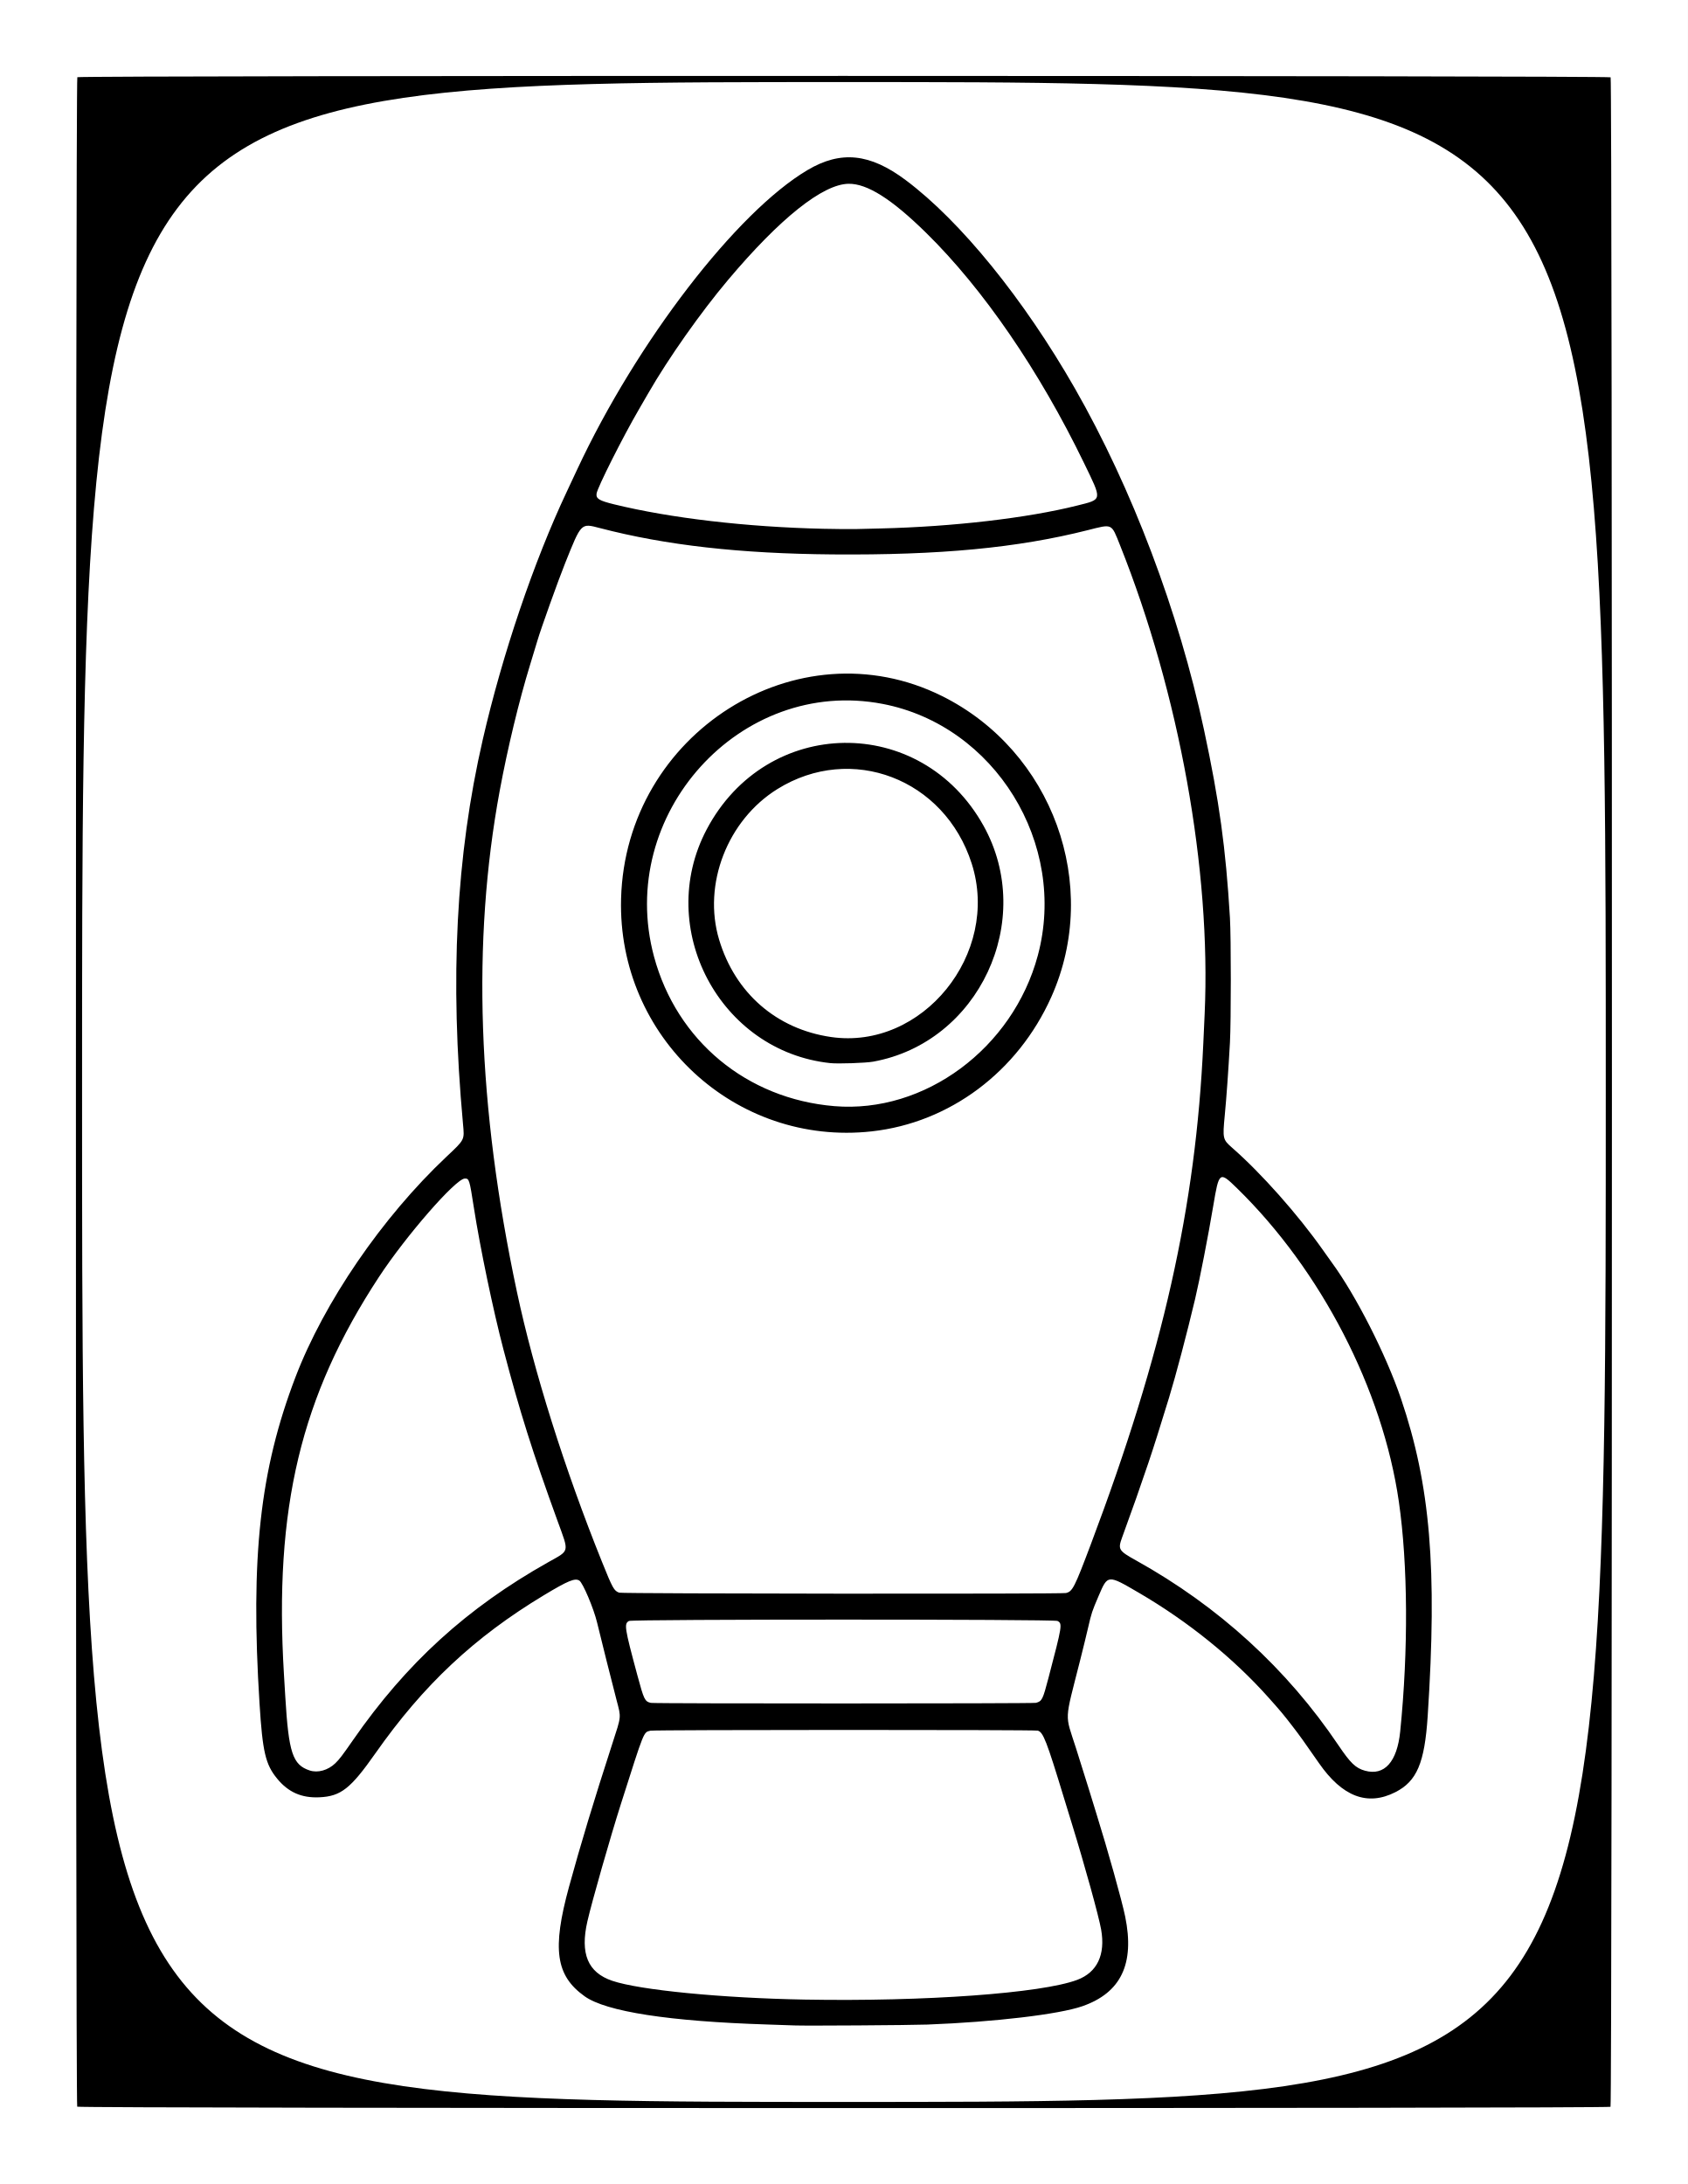
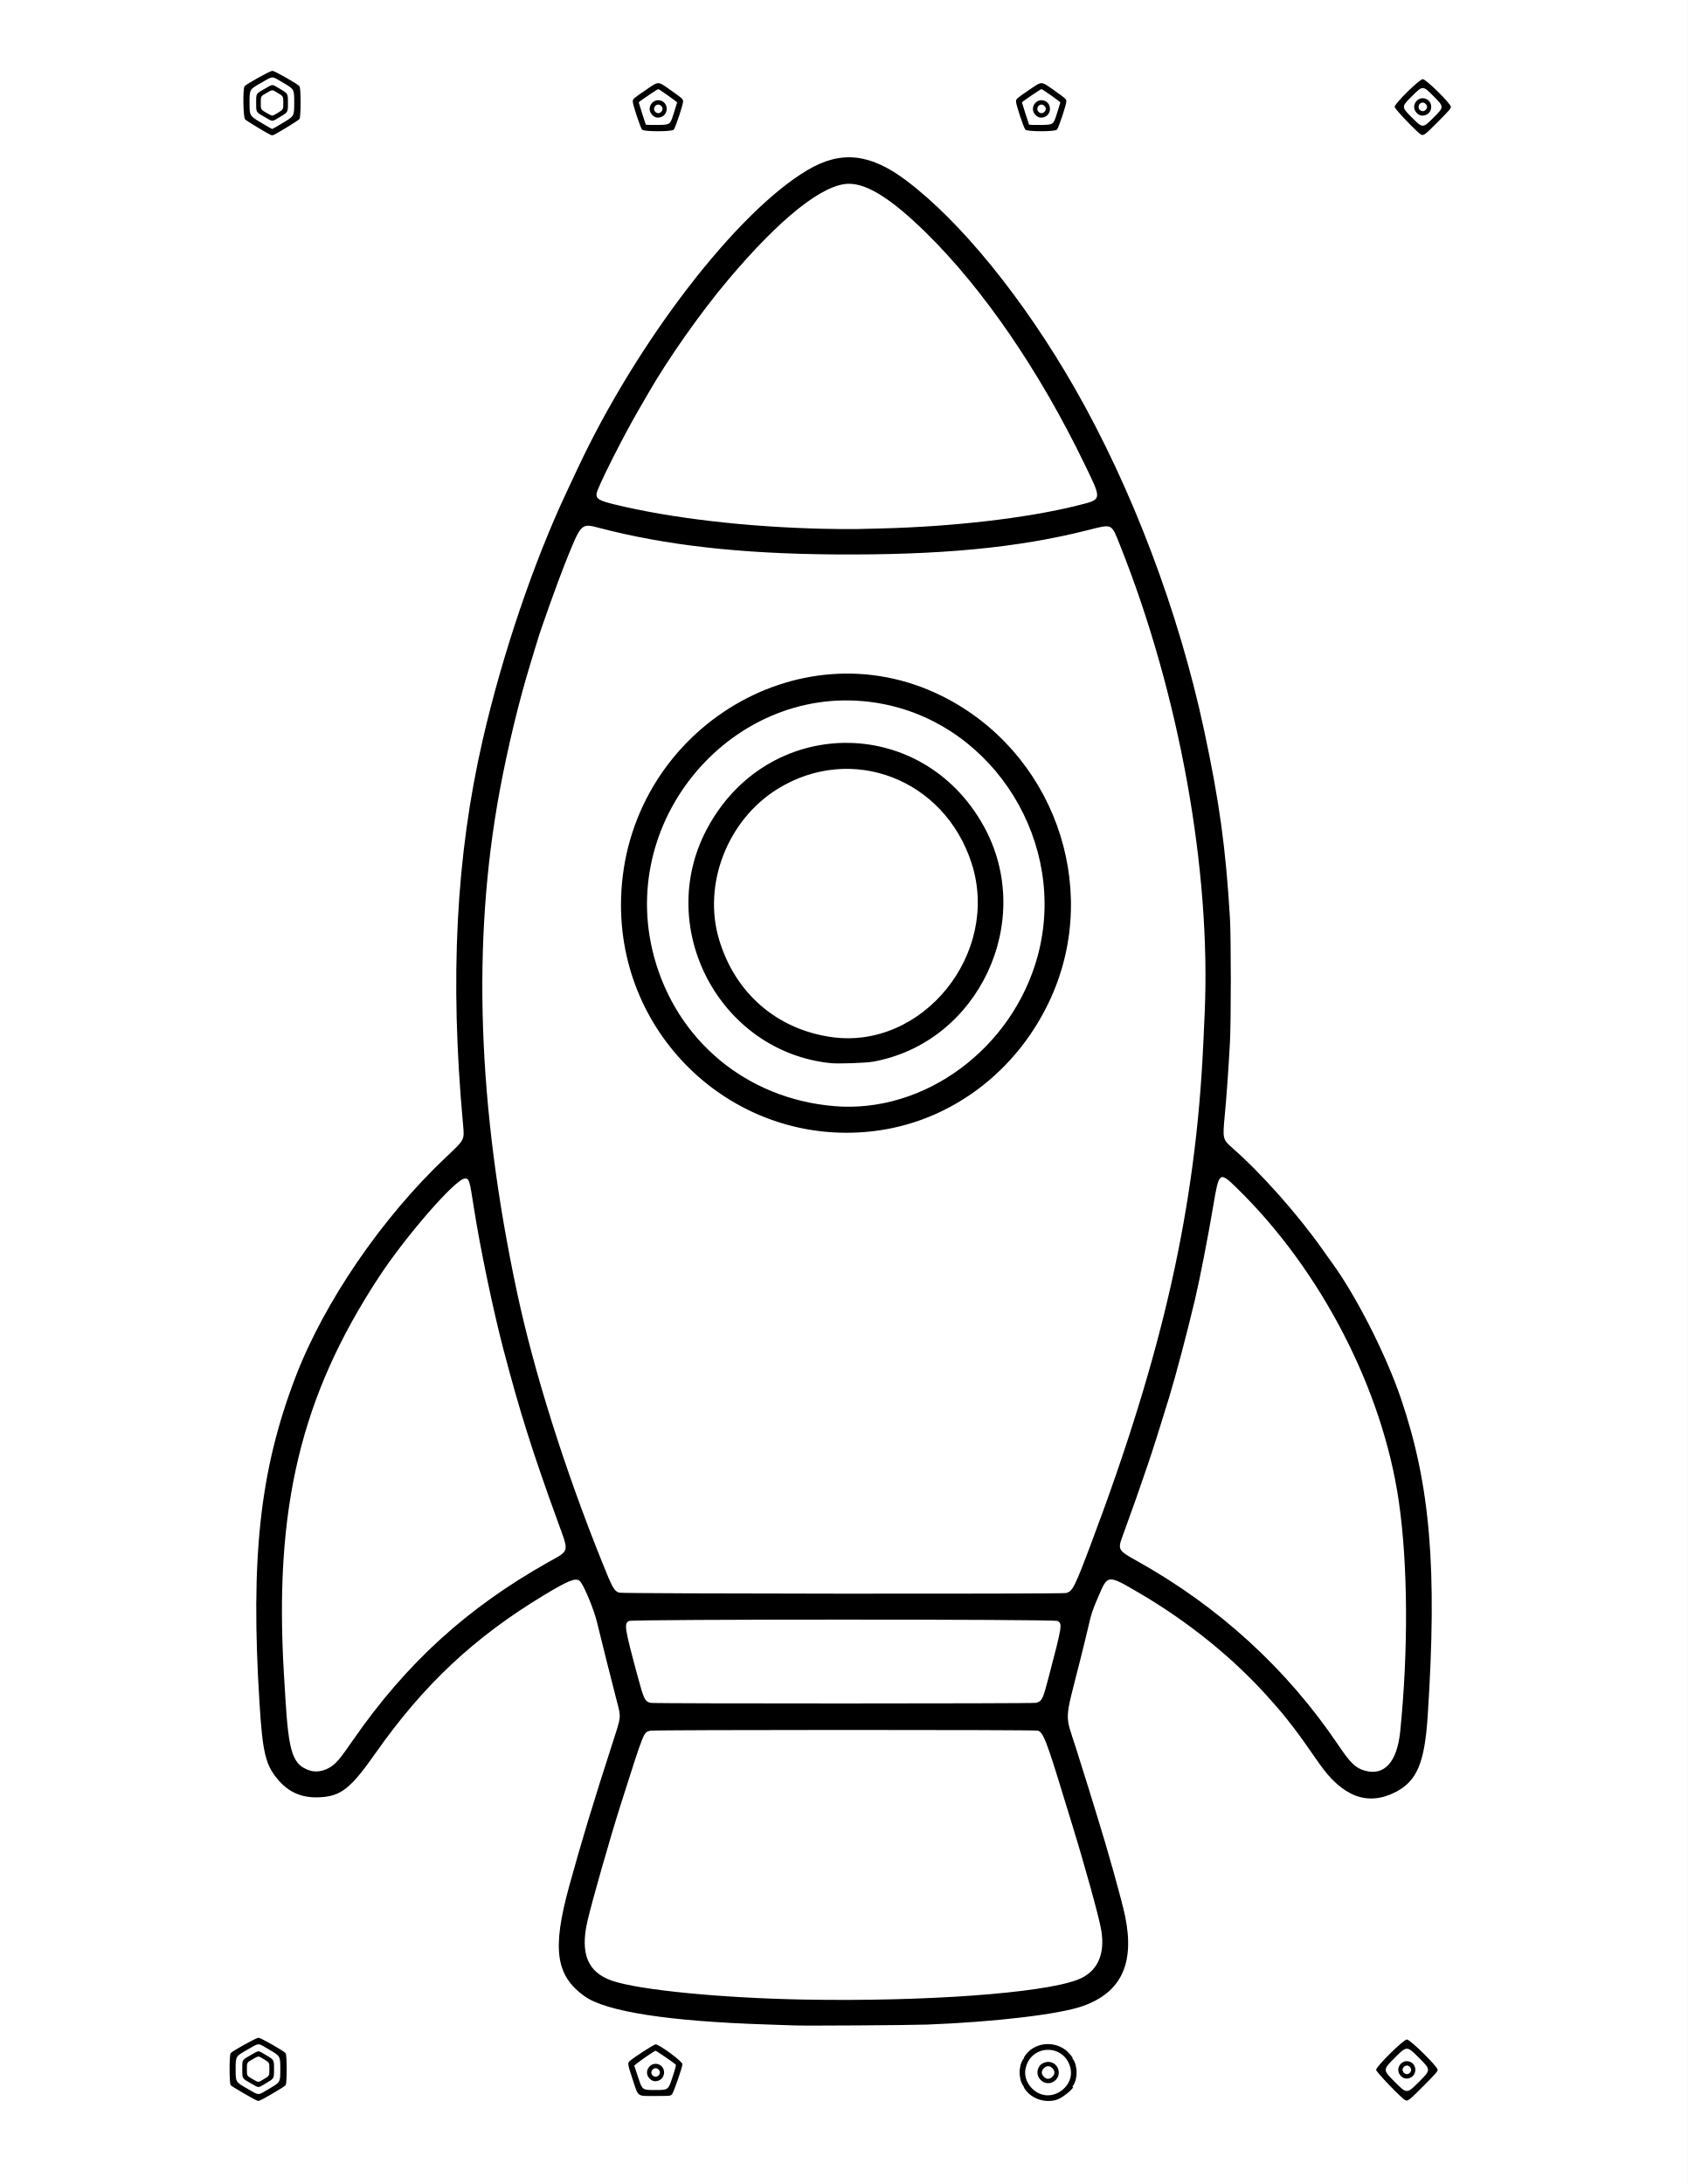
<svg xmlns="http://www.w3.org/2000/svg" width="2550" height="3300" viewBox="0 0 2550 3300" shape-rendering="geometricPrecision">
  <rect width="100%" height="100%" fill="white" />
-   <path fill="#000000" fill-rule="evenodd" d="M 2433.171 3183.345 C 2435.884 3180.890 2436.058 119.826 2433.345 116.829 C 2430.890 114.116 119.826 113.943 116.829 116.655 C 114.116 119.110 113.942 3180.174 116.655 3183.171 C 119.110 3185.884 2430.174 3186.057 2433.171 3183.345 Z M 124.000 1650.000 C 124.000 124.000 124.000 124.000 1275.000 124.000 C 2426.000 124.000 2426.000 124.000 2426.000 1650.000 C 2426.000 3176.000 2426.000 3176.000 1275.000 3176.000 C 124.000 3176.000 124.000 3176.000 124.000 1650.000 Z M 1401.000 3059.097 C 1502.337 3055.237 1599.801 3043.704 1635.198 3031.383 C 1693.621 3011.047 1714.516 2967.365 1699.956 2896.000 C 1695.051 2871.961 1673.641 2795.455 1656.159 2739.500 C 1653.925 2732.350 1648.726 2715.475 1644.606 2702.000 C 1640.486 2688.525 1631.934 2661.253 1625.603 2641.396 C 1608.571 2587.982 1607.829 2603.858 1631.796 2509.000 C 1636.174 2491.675 1641.655 2469.227 1643.977 2459.116 C 1649.022 2437.154 1649.856 2434.639 1659.745 2411.566 C 1673.735 2378.923 1673.209 2378.963 1720.999 2406.900 C 1795.278 2450.322 1863.295 2505.327 1916.521 2565.018 C 1934.877 2585.603 1938.736 2590.213 1952.115 2607.541 C 1963.600 2622.416 1969.282 2630.330 1992.738 2664.122 C 2027.951 2714.851 2065.960 2729.319 2108.019 2708.005 C 2140.593 2691.498 2152.329 2663.920 2156.960 2593.000 C 2171.549 2369.549 2160.997 2244.128 2116.603 2113.298 C 2094.062 2046.872 2048.527 1957.291 2011.993 1907.500 C 2009.975 1904.750 2004.013 1896.372 1998.743 1888.883 C 1961.042 1835.303 1905.475 1772.670 1861.652 1734.361 C 1847.300 1721.814 1846.990 1720.456 1850.400 1685.000 C 1852.956 1658.421 1855.802 1618.446 1858.197 1575.500 C 1859.943 1544.175 1859.951 1416.008 1858.208 1387.000 C 1851.817 1280.629 1842.250 1211.278 1818.963 1102.500 C 1780.786 924.174 1710.229 737.678 1623.762 586.546 C 1546.545 451.582 1451.240 334.236 1368.513 272.264 C 1314.329 231.674 1270.409 227.129 1220.091 256.905 C 1112.843 320.370 962.138 516.286 871.943 709.500 C 865.781 722.700 858.724 737.775 856.260 743.000 C 806.417 848.725 758.919 988.912 729.374 1117.500 C 688.870 1293.782 679.364 1478.408 699.483 1698.000 C 701.765 1722.905 702.532 1721.381 674.298 1748.005 C 577.365 1839.409 489.745 1967.398 446.332 2081.000 C 392.679 2221.401 378.229 2352.755 392.097 2574.000 C 396.689 2647.260 401.119 2666.130 418.762 2687.579 C 435.623 2708.077 455.689 2716.928 482.500 2715.693 C 515.010 2714.196 529.652 2702.691 567.265 2649.090 C 639.710 2545.854 716.717 2473.624 821.885 2410.267 C 858.266 2388.350 868.801 2384.019 875.330 2388.296 C 880.664 2391.792 897.039 2430.534 902.043 2451.500 C 907.031 2472.399 925.416 2545.622 931.545 2569.000 C 938.569 2595.795 938.937 2592.016 925.171 2634.500 C 897.045 2721.296 877.374 2786.305 859.660 2851.000 C 833.867 2945.203 839.584 2985.200 883.305 3016.398 C 915.784 3039.574 1011.102 3054.298 1159.000 3058.985 C 1177.975 3059.586 1196.650 3060.228 1200.500 3060.410 C 1215.237 3061.109 1375.770 3060.058 1401.000 3059.097 Z M 1216.000 3021.344 C 1090.399 3019.099 966.290 3006.989 924.947 2992.943 C 888.057 2980.411 876.219 2952.004 887.463 2903.000 C 894.313 2873.149 921.899 2776.508 937.989 2726.000 C 973.992 2612.978 972.078 2617.729 982.681 2615.059 C 988.493 2613.595 1562.811 2613.512 1567.908 2614.974 C 1576.104 2617.324 1581.221 2630.497 1607.544 2717.000 C 1610.640 2727.175 1616.022 2744.725 1619.504 2756.000 C 1638.838 2818.610 1660.057 2895.359 1663.600 2915.500 C 1670.301 2953.587 1657.682 2980.176 1627.518 2991.530 C 1573.671 3011.797 1397.202 3024.583 1216.000 3021.344 Z M 467.836 2675.146 C 442.106 2666.624 436.108 2648.510 431.036 2564.000 C 430.458 2554.375 429.538 2539.075 428.992 2530.000 C 413.861 2278.749 454.267 2109.748 572.591 1929.384 C 613.259 1867.393 688.426 1781.167 702.138 1780.777 C 708.847 1780.586 709.268 1781.935 715.961 1825.000 C 725.305 1885.128 745.025 1979.674 760.597 2039.000 C 785.299 2133.111 804.755 2194.758 842.559 2298.708 C 860.015 2346.706 861.114 2342.031 828.000 2360.650 C 705.702 2429.413 613.911 2513.057 533.510 2629.000 C 517.301 2652.374 512.755 2658.329 506.566 2664.296 C 495.586 2674.882 480.121 2679.214 467.836 2675.146 Z M 2062.105 2675.481 C 2048.075 2671.543 2040.280 2664.051 2022.051 2636.985 C 1944.208 2521.402 1841.057 2427.168 1716.575 2357.916 C 1689.797 2343.018 1688.688 2341.181 1695.382 2322.791 C 1712.773 2275.008 1721.148 2251.241 1735.128 2210.000 C 1742.140 2189.317 1753.516 2153.386 1766.157 2112.000 C 1776.592 2077.837 1793.004 2015.699 1805.510 1963.000 C 1812.422 1933.877 1825.479 1866.872 1833.047 1821.691 C 1841.701 1770.026 1842.376 1769.529 1868.840 1795.356 C 1995.872 1919.329 2088.920 2099.543 2113.390 2269.000 C 2127.113 2364.032 2127.874 2493.267 2115.434 2616.234 C 2110.775 2662.280 2091.473 2683.725 2062.105 2675.481 Z M 983.275 2573.029 C 974.147 2570.860 972.917 2568.333 962.917 2531.212 C 943.489 2459.087 942.621 2453.449 950.297 2449.252 C 955.247 2446.545 1592.720 2446.526 1597.667 2449.233 C 1605.311 2453.415 1605.008 2455.327 1583.988 2535.500 C 1575.406 2568.236 1574.305 2570.433 1565.219 2572.956 C 1560.818 2574.178 988.414 2574.250 983.275 2573.029 Z M 935.500 2406.510 C 927.667 2403.763 925.723 2400.271 909.260 2359.366 C 852.916 2219.369 806.575 2072.207 780.983 1952.000 C 721.381 1672.049 712.805 1422.713 754.942 1194.936 C 766.817 1130.747 784.173 1058.769 800.906 1004.323 C 805.270 990.120 810.295 973.550 812.072 967.500 C 817.188 950.078 843.250 877.301 853.790 851.000 C 878.479 789.396 877.491 790.392 906.407 797.939 C 1005.811 823.886 1118.069 836.581 1258.000 837.703 C 1420.328 839.004 1537.117 827.896 1643.439 801.046 C 1681.182 791.514 1678.805 790.415 1692.013 823.500 C 1781.618 1047.943 1829.831 1314.843 1819.998 1532.000 C 1819.438 1544.375 1818.513 1564.625 1817.944 1577.000 C 1806.583 1823.918 1757.156 2043.939 1647.999 2333.500 C 1623.261 2399.123 1620.397 2404.729 1610.423 2407.043 C 1603.285 2408.698 940.247 2408.174 935.500 2406.510 Z M 1317.000 1709.486 C 1434.818 1696.445 1537.682 1619.476 1588.278 1506.500 C 1663.966 1337.494 1590.267 1134.660 1423.000 1051.623 C 1205.026 943.415 944.919 1107.833 938.317 1358.000 C 932.803 1566.968 1110.923 1732.297 1317.000 1709.486 Z M 1260.500 1671.370 C 1128.236 1660.327 1022.426 1572.587 988.111 1445.500 C 930.099 1230.652 1118.554 1022.271 1333.500 1063.593 C 1502.996 1096.178 1613.267 1275.020 1567.922 1443.790 C 1530.232 1584.069 1396.917 1682.760 1260.500 1671.370 Z M 1319.000 1604.176 C 1478.966 1575.421 1565.494 1390.412 1485.817 1247.500 C 1391.425 1078.195 1158.211 1081.472 1067.586 1253.377 C 988.900 1402.634 1087.441 1588.726 1254.500 1606.359 C 1266.194 1607.593 1307.829 1606.184 1319.000 1604.176 Z M 1255.500 1566.913 C 1173.186 1554.952 1110.655 1500.542 1086.435 1419.803 C 1061.388 1336.306 1098.961 1239.221 1174.500 1192.254 C 1286.190 1122.810 1426.973 1176.731 1468.008 1304.669 C 1511.742 1441.025 1393.482 1586.963 1255.500 1566.913 Z M 1243.500 798.978 C 1128.146 796.373 1013.133 782.923 927.925 762.071 C 905.080 756.481 900.271 753.537 901.306 745.776 C 902.502 736.804 940.795 660.655 965.163 618.790 C 969.097 612.031 975.553 600.875 979.509 594.000 C 1009.823 541.317 1058.547 472.125 1099.921 423.005 C 1178.403 329.833 1242.981 278.294 1282.000 277.692 C 1310.141 277.258 1347.205 300.716 1399.369 351.975 C 1485.454 436.566 1570.146 560.072 1637.678 699.500 C 1665.511 756.964 1665.958 754.212 1627.228 763.938 C 1552.280 782.760 1439.675 795.874 1330.500 798.493 C 1318.400 798.784 1301.750 799.189 1293.500 799.395 C 1285.250 799.600 1262.750 799.412 1243.500 798.978 Z" />
+   <path fill="#000000" fill-rule="evenodd" d="M 412.497 3162.917 C 422.153 3157.332 430.716 3151.816 431.526 3150.659 C 433.697 3147.560 433.690 3105.430 431.519 3102.331 C 429.301 3099.163 393.840 3079.000 390.488 3079.000 C 387.111 3079.000 350.615 3099.284 348.461 3102.358 C 346.318 3105.419 346.318 3147.581 348.461 3150.642 C 349.736 3152.461 384.982 3172.981 389.000 3174.242 C 391.294 3174.962 393.570 3173.865 412.497 3162.917 Z M 1598.119 3172.070 C 1607.188 3168.655 1625.300 3153.079 1620.312 3152.985 C 1619.865 3152.976 1619.973 3152.639 1620.552 3152.235 C 1622.173 3151.103 1625.225 3144.007 1625.566 3140.575 C 1625.735 3138.884 1625.966 3137.500 1626.081 3137.500 C 1626.562 3137.500 1626.670 3126.421 1626.196 3125.586 C 1625.912 3125.083 1625.584 3123.474 1625.469 3122.011 C 1625.230 3118.970 1622.122 3111.861 1620.552 3110.765 C 1619.973 3110.361 1619.865 3110.024 1620.312 3110.015 C 1622.201 3109.980 1614.066 3100.449 1609.119 3096.903 C 1589.802 3083.056 1562.415 3086.930 1549.188 3105.380 C 1547.366 3107.921 1546.241 3110.007 1546.688 3110.015 C 1547.135 3110.024 1547.027 3110.361 1546.448 3110.765 C 1544.827 3111.897 1541.775 3118.993 1541.434 3122.425 C 1541.265 3124.116 1541.034 3125.500 1540.919 3125.500 C 1540.438 3125.500 1540.330 3136.579 1540.804 3137.414 C 1541.088 3137.917 1541.416 3139.526 1541.531 3140.989 C 1541.770 3144.030 1544.878 3151.139 1546.448 3152.235 C 1547.027 3152.639 1547.135 3152.976 1546.688 3152.985 C 1546.241 3152.993 1547.357 3155.062 1549.167 3157.583 C 1559.611 3172.127 1581.090 3178.483 1598.119 3172.070 Z M 2151.250 3151.239 C 2168.683 3133.724 2172.000 3129.928 2172.000 3127.493 C 2172.000 3122.563 2130.495 3081.600 2125.500 3081.600 C 2120.505 3081.600 2079.000 3122.563 2079.000 3127.493 C 2079.000 3130.566 2117.417 3170.590 2123.000 3173.333 C 2126.929 3175.264 2128.779 3173.816 2151.250 3151.239 Z M 1015.114 3164.604 C 1017.666 3162.041 1031.000 3123.679 1031.000 3118.898 C 1031.000 3114.813 996.034 3089.000 990.500 3089.000 C 988.019 3089.000 957.455 3108.715 951.250 3114.317 C 947.970 3117.279 948.312 3119.369 955.750 3141.828 C 964.843 3169.282 961.738 3167.000 990.000 3167.000 C 1012.649 3167.000 1012.735 3166.992 1015.114 3164.604 Z M 1572.268 3164.105 C 1556.693 3158.320 1546.495 3141.781 1549.229 3126.739 C 1556.297 3087.854 1609.395 3087.257 1617.501 3125.971 C 1622.589 3150.273 1595.810 3172.849 1572.268 3164.105 Z M 372.750 3155.422 C 356.000 3145.892 356.000 3145.892 356.000 3126.497 C 356.000 3107.102 356.000 3107.102 372.859 3097.551 C 392.965 3086.161 388.237 3086.178 407.500 3097.429 C 423.500 3106.774 423.500 3106.774 423.500 3126.500 C 423.500 3146.226 423.500 3146.226 407.500 3155.571 C 388.258 3166.810 392.800 3166.830 372.750 3155.422 Z M 2107.240 3145.740 C 2089.000 3127.480 2089.000 3127.480 2107.260 3109.240 C 2125.520 3091.000 2125.520 3091.000 2143.760 3109.260 C 2162.000 3127.520 2162.000 3127.520 2143.740 3145.760 C 2125.480 3164.000 2125.480 3164.000 2107.240 3145.740 Z M 964.587 3140.250 C 961.358 3130.488 958.526 3121.986 958.293 3121.358 C 957.862 3120.197 988.406 3098.667 990.483 3098.667 C 991.535 3098.667 1017.983 3116.771 1020.739 3119.377 C 1021.716 3120.302 1020.666 3124.496 1015.755 3139.274 C 1009.533 3158.000 1009.533 3158.000 989.995 3158.000 C 970.457 3158.000 970.457 3158.000 964.587 3140.250 Z M 401.714 3147.874 C 414.262 3140.447 414.000 3140.902 414.000 3126.500 C 414.000 3112.098 414.262 3112.553 401.714 3105.126 C 389.287 3097.772 391.890 3097.817 379.657 3104.743 C 365.271 3112.888 366.000 3111.738 366.000 3126.309 C 366.000 3141.057 365.442 3140.129 379.000 3147.921 C 391.714 3155.228 389.278 3155.233 401.714 3147.874 Z M 1592.655 3144.748 C 1602.049 3138.328 1601.856 3124.551 1592.280 3117.990 C 1585.230 3113.159 1573.963 3115.637 1569.710 3122.954 C 1560.984 3137.970 1578.387 3154.499 1592.655 3144.748 Z M 381.250 3141.299 C 373.000 3136.627 373.000 3136.627 373.000 3126.492 C 373.000 3116.358 373.000 3116.358 381.336 3111.679 C 391.401 3106.029 389.553 3106.023 399.092 3111.739 C 407.000 3116.479 407.000 3116.479 407.000 3126.500 C 407.000 3136.521 407.000 3136.521 399.092 3141.261 C 389.563 3146.971 391.259 3146.967 381.250 3141.299 Z M 995.383 3143.613 C 1005.845 3139.242 1005.926 3123.792 995.510 3119.440 C 983.625 3114.474 972.465 3128.418 979.932 3138.904 C 983.832 3144.382 989.448 3146.093 995.383 3143.613 Z M 1577.077 3137.923 C 1574.867 3135.713 1574.000 3133.903 1574.000 3131.500 C 1574.000 3129.097 1574.867 3127.287 1577.077 3125.077 C 1579.287 3122.867 1581.097 3122.000 1583.500 3122.000 C 1585.903 3122.000 1587.713 3122.867 1589.923 3125.077 C 1592.133 3127.287 1593.000 3129.097 1593.000 3131.500 C 1593.000 3133.903 1592.133 3135.713 1589.923 3137.923 C 1587.713 3140.133 1585.903 3141.000 1583.500 3141.000 C 1581.097 3141.000 1579.287 3140.133 1577.077 3137.923 Z M 2130.383 3139.613 C 2140.845 3135.242 2140.926 3119.792 2130.510 3115.440 C 2118.625 3110.474 2107.465 3124.418 2114.932 3134.904 C 2118.832 3140.382 2124.448 3142.093 2130.383 3139.613 Z M 986.000 3136.000 C 984.900 3134.900 984.000 3132.875 984.000 3131.500 C 984.000 3130.125 984.900 3128.100 986.000 3127.000 C 987.100 3125.900 989.125 3125.000 990.500 3125.000 C 991.875 3125.000 993.900 3125.900 995.000 3127.000 C 996.100 3128.100 997.000 3130.125 997.000 3131.500 C 997.000 3132.875 996.100 3134.900 995.000 3136.000 C 993.900 3137.100 991.875 3138.000 990.500 3138.000 C 989.125 3138.000 987.100 3137.100 986.000 3136.000 Z M 2121.000 3132.000 C 2119.900 3130.900 2119.000 3128.875 2119.000 3127.500 C 2119.000 3126.125 2119.900 3124.100 2121.000 3123.000 C 2122.100 3121.900 2124.125 3121.000 2125.500 3121.000 C 2126.875 3121.000 2128.900 3121.900 2130.000 3123.000 C 2131.100 3124.100 2132.000 3126.125 2132.000 3127.500 C 2132.000 3128.875 2131.100 3130.900 2130.000 3132.000 C 2128.900 3133.100 2126.875 3134.000 2125.500 3134.000 C 2124.125 3134.000 2122.100 3133.100 2121.000 3132.000 Z M 1401.000 3059.097 C 1502.337 3055.237 1599.801 3043.704 1635.198 3031.383 C 1693.621 3011.047 1714.516 2967.365 1699.956 2896.000 C 1695.051 2871.961 1673.641 2795.455 1656.159 2739.500 C 1653.925 2732.350 1648.726 2715.475 1644.606 2702.000 C 1640.486 2688.525 1631.934 2661.253 1625.603 2641.396 C 1608.571 2587.982 1607.829 2603.858 1631.796 2509.000 C 1636.174 2491.675 1641.655 2469.227 1643.977 2459.116 C 1649.022 2437.154 1649.856 2434.639 1659.745 2411.566 C 1673.735 2378.923 1673.209 2378.963 1720.999 2406.900 C 1795.278 2450.322 1863.295 2505.327 1916.521 2565.018 C 1934.877 2585.603 1938.736 2590.213 1952.115 2607.541 C 1963.600 2622.416 1969.282 2630.330 1992.738 2664.122 C 2027.951 2714.851 2065.960 2729.319 2108.019 2708.005 C 2140.593 2691.498 2152.329 2663.920 2156.960 2593.000 C 2171.549 2369.549 2160.997 2244.128 2116.603 2113.298 C 2094.062 2046.872 2048.527 1957.291 2011.993 1907.500 C 2009.975 1904.750 2004.013 1896.372 1998.743 1888.883 C 1961.042 1835.303 1905.475 1772.670 1861.652 1734.361 C 1847.300 1721.814 1846.990 1720.456 1850.400 1685.000 C 1852.956 1658.421 1855.802 1618.446 1858.197 1575.500 C 1859.943 1544.175 1859.951 1416.008 1858.208 1387.000 C 1851.817 1280.629 1842.250 1211.278 1818.963 1102.500 C 1780.786 924.174 1710.229 737.678 1623.762 586.546 C 1546.545 451.582 1451.240 334.236 1368.513 272.264 C 1314.329 231.674 1270.409 227.129 1220.091 256.905 C 1112.843 320.370 962.138 516.286 871.943 709.500 C 865.781 722.700 858.724 737.775 856.260 743.000 C 806.417 848.725 758.919 988.912 729.374 1117.500 C 688.870 1293.782 679.364 1478.408 699.483 1698.000 C 701.765 1722.905 702.532 1721.381 674.298 1748.005 C 577.365 1839.409 489.745 1967.398 446.332 2081.000 C 392.679 2221.401 378.229 2352.755 392.097 2574.000 C 396.689 2647.260 401.119 2666.130 418.762 2687.579 C 435.623 2708.077 455.689 2716.928 482.500 2715.693 C 515.010 2714.196 529.652 2702.691 567.265 2649.090 C 639.710 2545.854 716.717 2473.624 821.885 2410.267 C 858.266 2388.350 868.801 2384.019 875.330 2388.296 C 880.664 2391.792 897.039 2430.534 902.043 2451.500 C 907.031 2472.399 925.416 2545.622 931.545 2569.000 C 938.569 2595.795 938.937 2592.016 925.171 2634.500 C 897.045 2721.296 877.374 2786.305 859.660 2851.000 C 833.867 2945.203 839.584 2985.200 883.305 3016.398 C 915.784 3039.574 1011.102 3054.298 1159.000 3058.985 C 1177.975 3059.586 1196.650 3060.228 1200.500 3060.410 C 1215.237 3061.109 1375.770 3060.058 1401.000 3059.097 Z M 1216.000 3021.344 C 1090.399 3019.099 966.290 3006.989 924.947 2992.943 C 888.057 2980.411 876.219 2952.004 887.463 2903.000 C 894.313 2873.149 921.899 2776.508 937.989 2726.000 C 973.992 2612.978 972.078 2617.729 982.681 2615.059 C 988.493 2613.595 1562.811 2613.512 1567.908 2614.974 C 1576.104 2617.324 1581.221 2630.497 1607.544 2717.000 C 1610.640 2727.175 1616.022 2744.725 1619.504 2756.000 C 1638.838 2818.610 1660.057 2895.359 1663.600 2915.500 C 1670.301 2953.587 1657.682 2980.176 1627.518 2991.530 C 1573.671 3011.797 1397.202 3024.583 1216.000 3021.344 Z M 467.836 2675.146 C 442.106 2666.624 436.108 2648.510 431.036 2564.000 C 430.458 2554.375 429.538 2539.075 428.992 2530.000 C 413.861 2278.749 454.267 2109.748 572.591 1929.384 C 613.259 1867.393 688.426 1781.167 702.138 1780.777 C 708.847 1780.586 709.268 1781.935 715.961 1825.000 C 725.305 1885.128 745.025 1979.674 760.597 2039.000 C 785.299 2133.111 804.755 2194.758 842.559 2298.708 C 860.015 2346.706 861.114 2342.031 828.000 2360.650 C 705.702 2429.413 613.911 2513.057 533.510 2629.000 C 517.301 2652.374 512.755 2658.329 506.566 2664.296 C 495.586 2674.882 480.121 2679.214 467.836 2675.146 Z M 2062.105 2675.481 C 2048.075 2671.543 2040.280 2664.051 2022.051 2636.985 C 1944.208 2521.402 1841.057 2427.168 1716.575 2357.916 C 1689.797 2343.018 1688.688 2341.181 1695.382 2322.791 C 1712.773 2275.008 1721.148 2251.241 1735.128 2210.000 C 1742.140 2189.317 1753.516 2153.386 1766.157 2112.000 C 1776.592 2077.837 1793.004 2015.699 1805.510 1963.000 C 1812.422 1933.877 1825.479 1866.872 1833.047 1821.691 C 1841.701 1770.026 1842.376 1769.529 1868.840 1795.356 C 1995.872 1919.329 2088.920 2099.543 2113.390 2269.000 C 2127.113 2364.032 2127.874 2493.267 2115.434 2616.234 C 2110.775 2662.280 2091.473 2683.725 2062.105 2675.481 Z M 983.275 2573.029 C 974.147 2570.860 972.917 2568.333 962.917 2531.212 C 943.489 2459.087 942.621 2453.449 950.297 2449.252 C 955.247 2446.545 1592.720 2446.526 1597.667 2449.233 C 1605.311 2453.415 1605.008 2455.327 1583.988 2535.500 C 1575.406 2568.236 1574.305 2570.433 1565.219 2572.956 C 1560.818 2574.178 988.414 2574.250 983.275 2573.029 Z M 935.500 2406.510 C 927.667 2403.763 925.723 2400.271 909.260 2359.366 C 852.916 2219.369 806.575 2072.207 780.983 1952.000 C 721.381 1672.049 712.805 1422.713 754.942 1194.936 C 766.817 1130.747 784.173 1058.769 800.906 1004.323 C 805.270 990.120 810.295 973.550 812.072 967.500 C 817.188 950.078 843.250 877.301 853.790 851.000 C 878.479 789.396 877.491 790.392 906.407 797.939 C 1005.811 823.886 1118.069 836.581 1258.000 837.703 C 1420.328 839.004 1537.117 827.896 1643.439 801.046 C 1681.182 791.514 1678.805 790.415 1692.013 823.500 C 1781.618 1047.943 1829.831 1314.843 1819.998 1532.000 C 1819.438 1544.375 1818.513 1564.625 1817.944 1577.000 C 1806.583 1823.918 1757.156 2043.939 1647.999 2333.500 C 1623.261 2399.123 1620.397 2404.729 1610.423 2407.043 C 1603.285 2408.698 940.247 2408.174 935.500 2406.510 Z M 1317.000 1709.486 C 1434.818 1696.445 1537.682 1619.476 1588.278 1506.500 C 1663.966 1337.494 1590.267 1134.660 1423.000 1051.623 C 1205.026 943.415 944.919 1107.833 938.317 1358.000 C 932.803 1566.968 1110.923 1732.297 1317.000 1709.486 Z M 1260.500 1671.370 C 1128.236 1660.327 1022.426 1572.587 988.111 1445.500 C 930.099 1230.652 1118.554 1022.271 1333.500 1063.593 C 1502.996 1096.178 1613.267 1275.020 1567.922 1443.790 C 1530.232 1584.069 1396.917 1682.760 1260.500 1671.370 Z M 1319.000 1604.176 C 1478.966 1575.421 1565.494 1390.412 1485.817 1247.500 C 1391.425 1078.195 1158.211 1081.472 1067.586 1253.377 C 988.900 1402.634 1087.441 1588.726 1254.500 1606.359 C 1266.194 1607.593 1307.829 1606.184 1319.000 1604.176 Z M 1255.500 1566.913 C 1173.186 1554.952 1110.655 1500.542 1086.435 1419.803 C 1061.388 1336.306 1098.961 1239.221 1174.500 1192.254 C 1286.190 1122.810 1426.973 1176.731 1468.008 1304.669 C 1511.742 1441.025 1393.482 1586.963 1255.500 1566.913 Z M 1243.500 798.978 C 1128.146 796.373 1013.133 782.923 927.925 762.071 C 905.080 756.481 900.271 753.537 901.306 745.776 C 902.502 736.804 940.795 660.655 965.163 618.790 C 969.097 612.031 975.553 600.875 979.509 594.000 C 1009.823 541.317 1058.547 472.125 1099.921 423.005 C 1178.403 329.833 1242.981 278.294 1282.000 277.692 C 1310.141 277.258 1347.205 300.716 1399.369 351.975 C 1485.454 436.566 1570.146 560.072 1637.678 699.500 C 1665.511 756.964 1665.958 754.212 1627.228 763.938 C 1552.280 782.760 1439.675 795.874 1330.500 798.493 C 1318.400 798.784 1301.750 799.189 1293.500 799.395 C 1285.250 799.600 1262.750 799.412 1243.500 798.978 Z M 432.723 192.805 C 442.746 186.816 451.633 180.934 452.473 179.735 C 454.694 176.564 454.734 133.493 452.519 130.331 C 450.301 127.163 414.840 107.000 411.488 107.000 C 408.111 107.000 371.615 127.284 369.461 130.358 C 366.697 134.305 367.374 177.208 370.250 180.337 C 372.423 182.701 404.748 202.227 409.275 203.910 C 412.300 205.035 412.108 205.126 432.723 192.805 Z M 2173.250 183.235 C 2188.904 167.493 2192.000 163.903 2192.000 161.492 C 2192.000 156.579 2154.484 119.600 2149.500 119.600 C 2144.516 119.600 2107.000 156.579 2107.000 161.492 C 2107.000 164.560 2141.473 200.621 2147.000 203.335 C 2150.900 205.249 2152.823 203.777 2173.250 183.235 Z M 1017.782 195.988 C 1020.216 193.721 1032.000 158.388 1032.000 153.358 C 1032.000 149.597 1031.200 148.874 1012.372 135.637 C 993.493 122.363 995.695 122.363 976.159 135.649 C 956.925 148.729 956.000 149.542 956.000 153.358 C 956.000 158.388 967.784 193.721 970.218 195.988 C 973.543 199.086 1014.457 199.086 1017.782 195.988 Z M 1596.782 195.988 C 1599.216 193.721 1611.000 158.388 1611.000 153.358 C 1611.000 149.597 1610.200 148.874 1591.372 135.637 C 1572.493 122.363 1574.695 122.363 1555.159 135.649 C 1535.925 148.729 1535.000 149.542 1535.000 153.358 C 1535.000 158.388 1546.784 193.721 1549.218 195.988 C 1552.543 199.086 1593.457 199.086 1596.782 195.988 Z M 393.750 184.934 C 377.000 174.942 377.000 174.942 377.000 155.022 C 377.000 135.102 377.000 135.102 393.859 125.551 C 413.965 114.161 409.237 114.178 428.500 125.429 C 444.500 134.774 444.500 134.774 444.500 155.074 C 444.500 175.374 444.500 175.374 428.191 185.187 C 419.221 190.584 411.571 194.983 411.191 194.962 C 410.811 194.942 402.962 190.429 393.750 184.934 Z M 2133.239 177.739 C 2117.000 161.478 2117.000 161.478 2133.261 145.239 C 2149.522 129.000 2149.522 129.000 2165.761 145.261 C 2182.000 161.522 2182.000 161.522 2165.739 177.761 C 2149.478 194.000 2149.478 194.000 2133.239 177.739 Z M 975.694 188.272 C 975.152 187.345 965.000 155.434 965.000 154.657 C 965.000 153.792 993.196 134.667 994.472 134.667 C 995.884 134.667 1023.008 153.824 1022.980 154.802 C 1022.969 155.186 1020.581 162.925 1017.673 172.000 C 1012.386 188.500 1012.386 188.500 994.266 188.772 C 984.300 188.922 975.942 188.697 975.694 188.272 Z M 1554.694 188.272 C 1554.152 187.345 1544.000 155.434 1544.000 154.657 C 1544.000 153.792 1572.196 134.667 1573.472 134.667 C 1574.884 134.667 1602.008 153.824 1601.980 154.802 C 1601.969 155.186 1599.581 162.925 1596.673 172.000 C 1591.386 188.500 1591.386 188.500 1573.266 188.772 C 1563.300 188.922 1554.942 188.697 1554.694 188.272 Z M 422.714 176.874 C 435.262 169.447 435.000 169.902 435.000 155.500 C 435.000 141.098 435.262 141.553 422.714 134.126 C 410.287 126.772 412.890 126.817 400.657 133.743 C 386.271 141.888 387.000 140.738 387.000 155.309 C 387.000 170.057 386.442 169.129 400.000 176.921 C 412.714 184.228 410.278 184.233 422.714 176.874 Z M 999.383 176.613 C 1009.845 172.242 1009.926 156.792 999.510 152.440 C 987.625 147.474 976.465 161.418 983.932 171.904 C 987.832 177.382 993.448 179.093 999.383 176.613 Z M 1578.383 176.613 C 1588.845 172.242 1588.926 156.792 1578.510 152.440 C 1566.625 147.474 1555.465 161.418 1562.932 171.904 C 1566.832 177.382 1572.448 179.093 1578.383 176.613 Z M 402.250 170.299 C 394.000 165.627 394.000 165.627 394.000 155.492 C 394.000 145.358 394.000 145.358 402.336 140.679 C 412.401 135.029 410.553 135.023 420.092 140.739 C 428.000 145.479 428.000 145.479 428.000 155.500 C 428.000 165.521 428.000 165.521 420.092 170.261 C 410.563 175.971 412.259 175.967 402.250 170.299 Z M 2154.383 173.613 C 2164.845 169.242 2164.926 153.792 2154.510 149.440 C 2142.625 144.474 2131.465 158.418 2138.932 168.904 C 2142.832 174.382 2148.448 176.093 2154.383 173.613 Z M 990.000 169.000 C 986.039 165.039 988.919 158.000 994.500 158.000 C 997.709 158.000 1001.000 161.291 1001.000 164.500 C 1001.000 167.709 997.709 171.000 994.500 171.000 C 993.125 171.000 991.100 170.100 990.000 169.000 Z M 1569.000 169.000 C 1565.039 165.039 1567.919 158.000 1573.500 158.000 C 1576.709 158.000 1580.000 161.291 1580.000 164.500 C 1580.000 167.709 1576.709 171.000 1573.500 171.000 C 1572.125 171.000 1570.100 170.100 1569.000 169.000 Z M 2145.000 166.000 C 2141.039 162.039 2143.919 155.000 2149.500 155.000 C 2152.709 155.000 2156.000 158.291 2156.000 161.500 C 2156.000 164.709 2152.709 168.000 2149.500 168.000 C 2148.125 168.000 2146.100 167.100 2145.000 166.000 Z" />
</svg>
